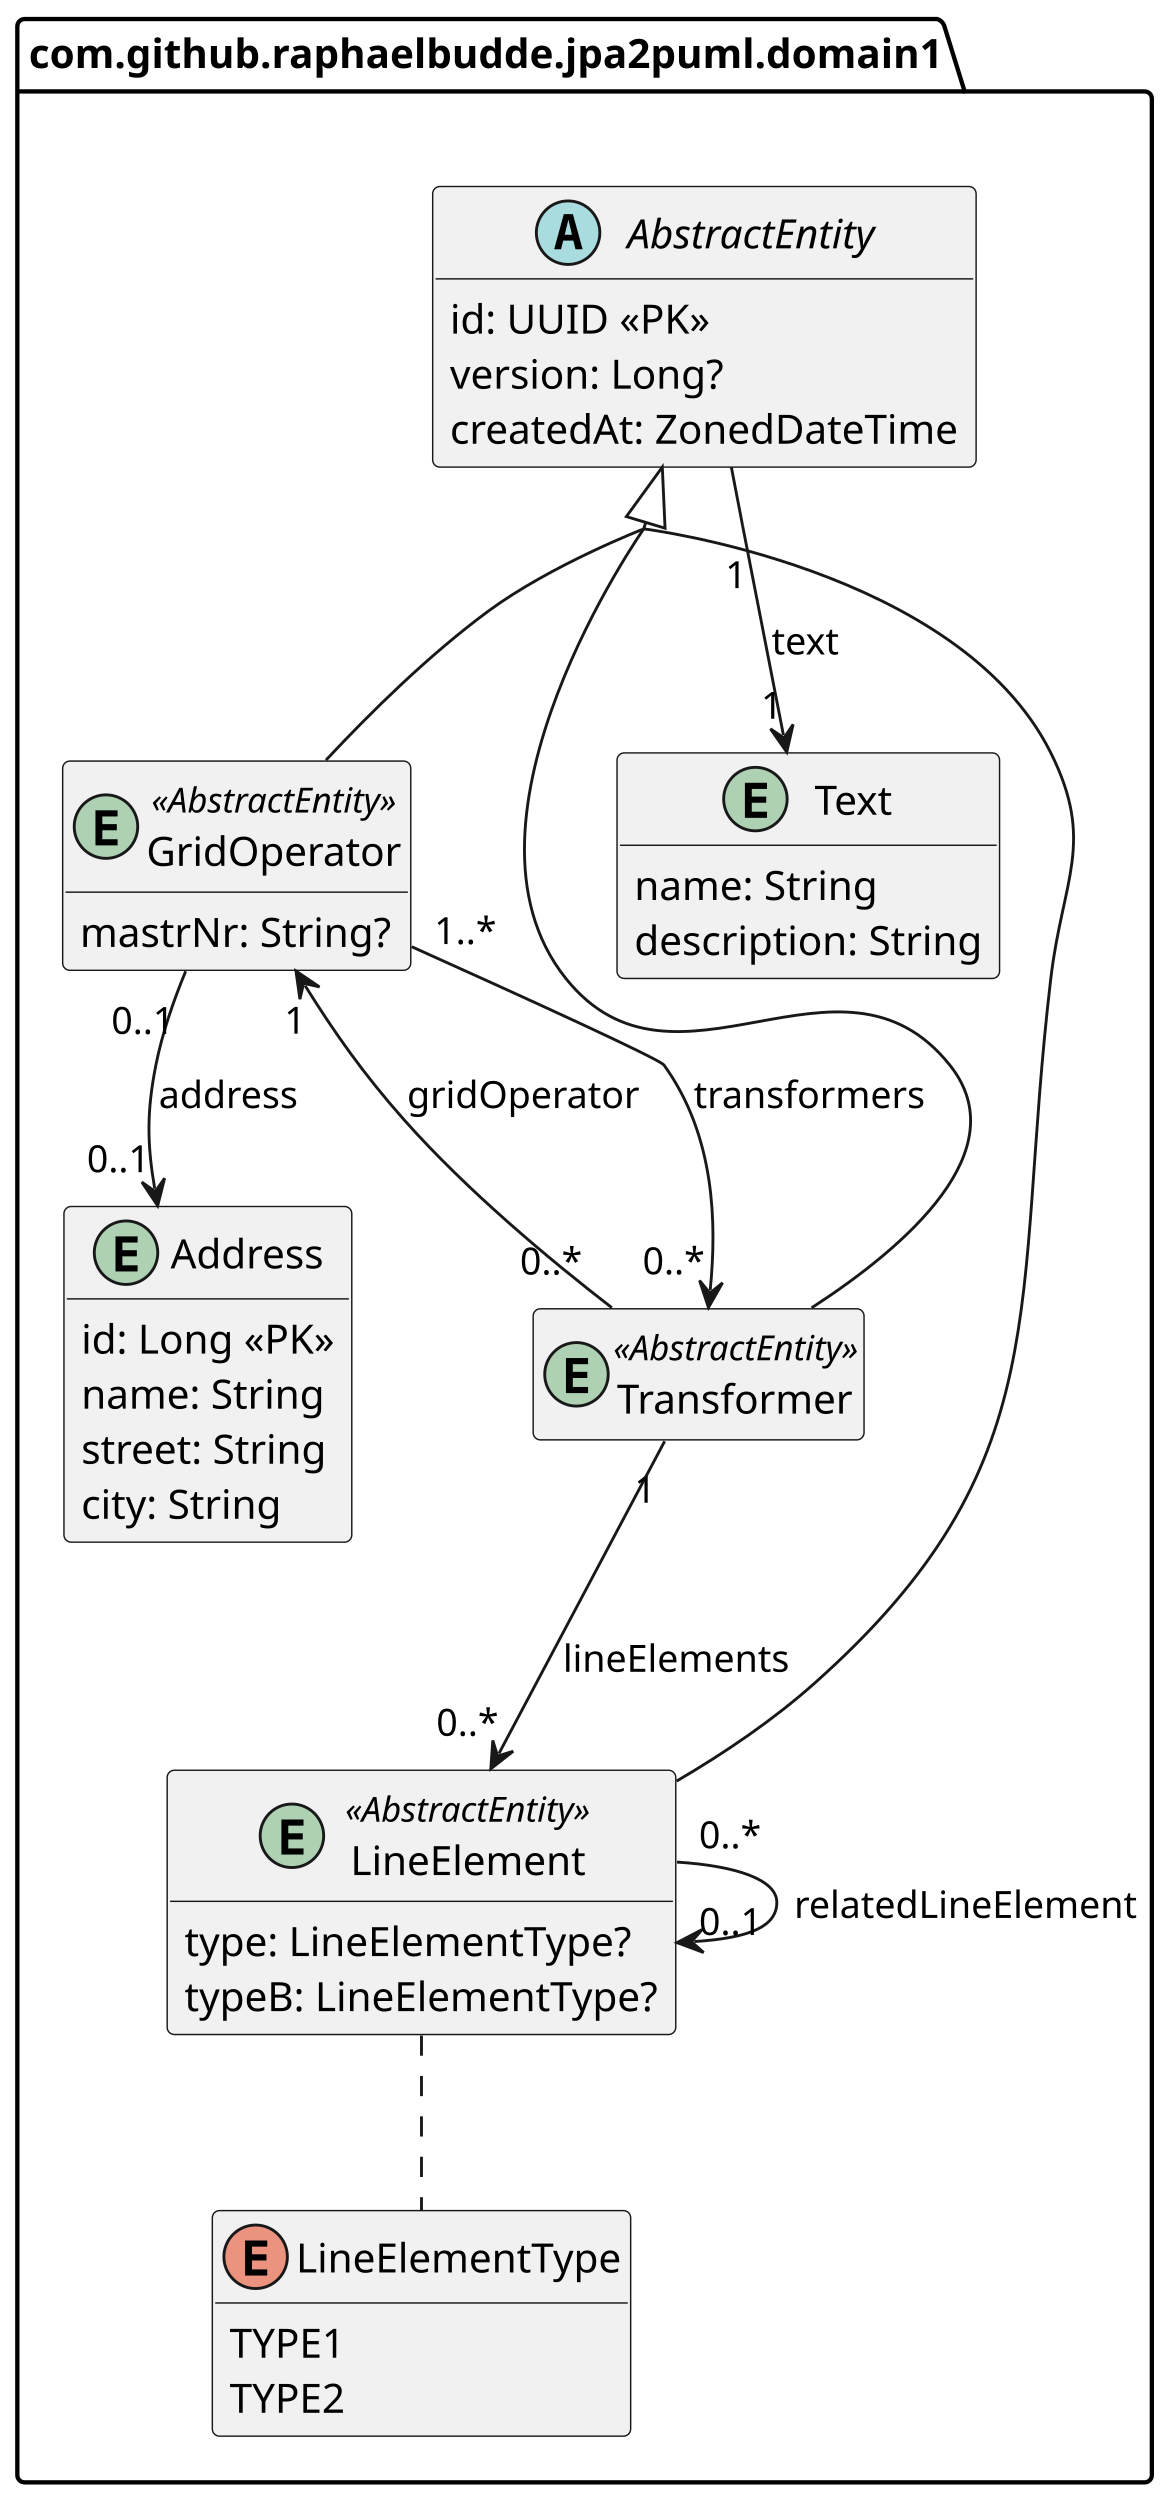
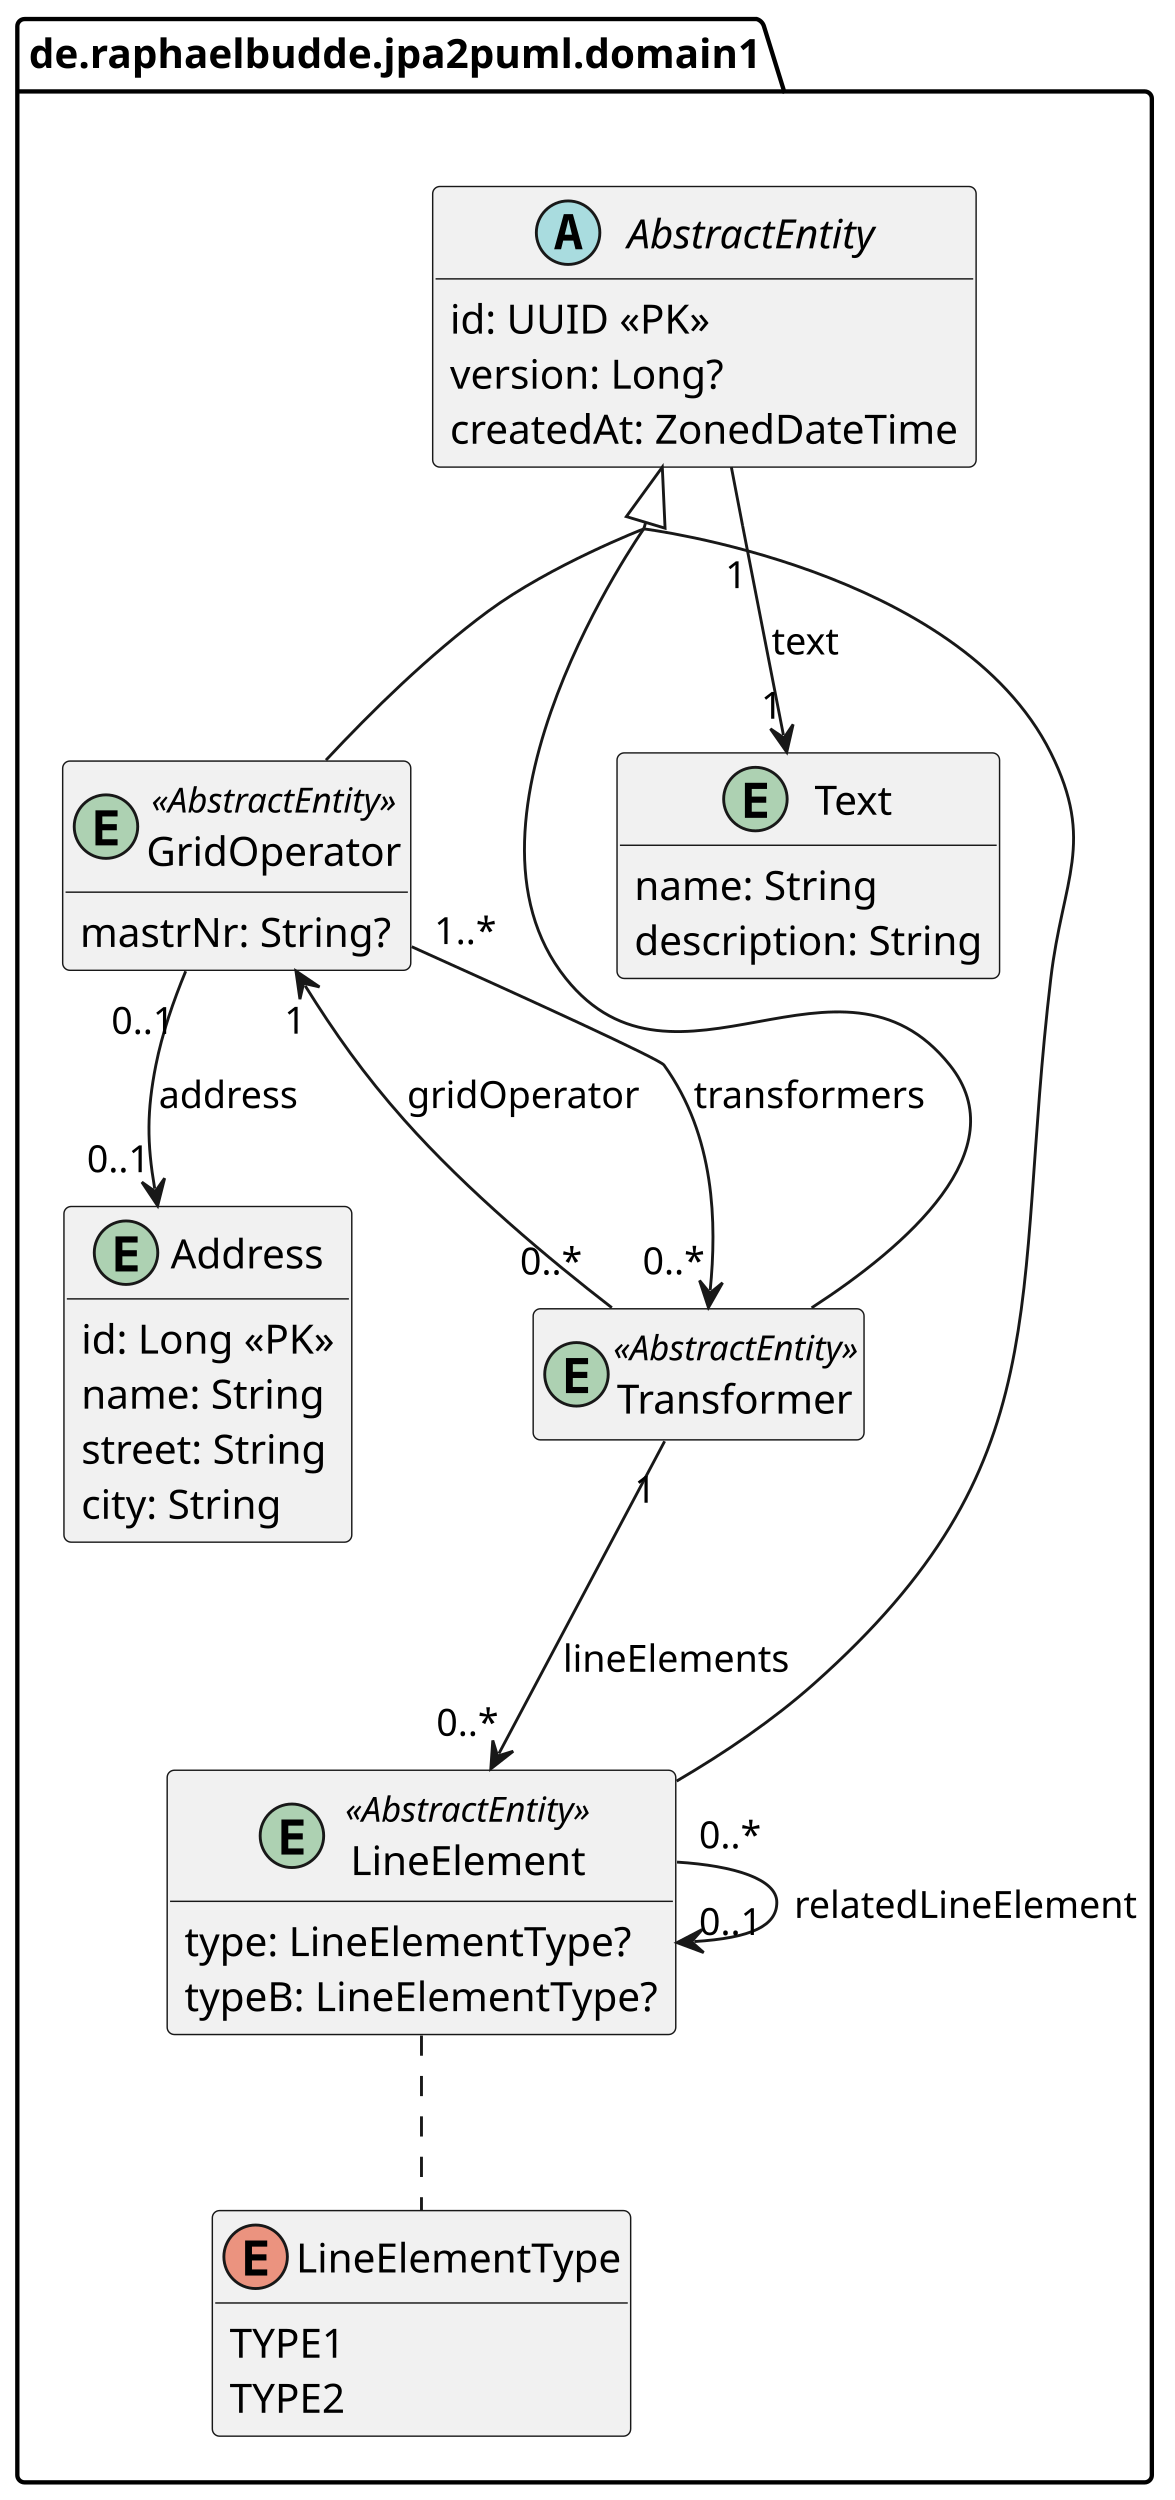
<svg xmlns="http://www.w3.org/2000/svg" contentStyleType="text/css" data-diagram-type="CLASS" height="866px" preserveAspectRatio="none" style="width:407px;height:866px;background:#FFFFFF;" version="1.1" viewBox="0 0 407 866" width="407px" zoomAndPan="magnify">
  <defs />
  <g>
-     <g class="cluster" data-entity="domain1" data-source-line="8" data-uid="ent0007" id="cluster_domain1">
-       <path d="M8.5,6.602 L324.639,6.602 A3.75,3.75 0 0 1 327.139,9.102 L334.139,31.67 L396.5,31.67 A2.5,2.5 0 0 1 399,34.17 L399,857.392 A2.5,2.5 0 0 1 396.5,859.892 L8.5,859.892 A2.5,2.5 0 0 1 6,857.392 L6,9.102 A2.5,2.5 0 0 1 8.5,6.602" fill="none" style="stroke:#000000;stroke-width:1.5;" />
-       <line style="stroke:#000000;stroke-width:1.5;" x1="6" x2="334.139" y1="31.67" y2="31.67" />
-       <text fill="#000000" font-family="sans-serif" font-size="14" font-weight="bold" lengthAdjust="spacing" textLength="315.139" x="10" y="23.568">com.github.raphaelbudde.jpa2puml.domain1</text>
+     <g class="cluster" data-entity="domain1" data-source-line="8" data-uid="ent0006" id="cluster_domain1">
+       <path d="M8.5,6.602 L262.129,6.602 A3.75,3.75 0 0 1 264.629,9.102 L271.629,31.67 L396.5,31.67 A2.5,2.5 0 0 1 399,34.17 L399,857.392 A2.5,2.5 0 0 1 396.5,859.892 L8.5,859.892 A2.5,2.5 0 0 1 6,857.392 L6,9.102 A2.5,2.5 0 0 1 8.5,6.602" fill="none" style="stroke:#000000;stroke-width:1.5;" />
+       <line style="stroke:#000000;stroke-width:1.5;" x1="6" x2="271.629" y1="31.67" y2="31.67" />
+       <text fill="#000000" font-family="sans-serif" font-size="14" font-weight="bold" lengthAdjust="spacing" textLength="252.629" x="10" y="23.568">de.raphaelbudde.jpa2puml.domain1</text>
    </g>
    <g class="entity" data-entity="AbstractEntity" data-source-line="8" data-uid="ent0002" id="entity_AbstractEntity">
      <rect fill="#F1F1F1" height="97.204" rx="2.5" ry="2.5" style="stroke:#181818;stroke-width:0.5;" width="188.245" x="149.88" y="64.602" />
      <ellipse cx="196.787" cy="80.602" fill="#A9DCDF" rx="11" ry="11" style="stroke:#181818;stroke-width:1;" />
      <path d="M191.959,86.352 L195.303,74.165 L198.443,74.165 L201.818,86.352 L199.349,86.352 L198.615,83.336 L195.099,83.336 L194.349,86.352 L191.959,86.352 Z M196.365,78.305 L195.615,81.305 L198.131,81.305 L197.412,78.305 Q197.271,77.727 197.146,77.18 Q197.021,76.618 196.881,76.04 Q196.771,76.618 196.631,77.18 Q196.49,77.727 196.365,78.305 Z " fill="#000000" />
      <text fill="#000000" font-family="sans-serif" font-size="14" font-style="italic" lengthAdjust="spacing" textLength="85.932" x="217.287" y="86.034">AbstractEntity</text>
      <line style="stroke:#181818;stroke-width:0.5;" x1="150.88" x2="337.125" y1="96.602" y2="96.602" />
      <text fill="#000000" font-family="sans-serif" font-size="14" lengthAdjust="spacing" textLength="90.076" x="155.88" y="115.568">id: UUID «PK»</text>
      <text fill="#000000" font-family="sans-serif" font-size="14" lengthAdjust="spacing" textLength="94.766" x="155.88" y="134.636">version: Long?</text>
      <text fill="#000000" font-family="sans-serif" font-size="14" lengthAdjust="spacing" textLength="176.245" x="155.88" y="153.704">createdAt: ZonedDateTime</text>
    </g>
    <polygon fill="none" points="229.42,161.806,230.377,182.974,216.967,178.95" style="stroke:#181818;stroke-width:1;" />
    <line style="stroke:#181818;stroke-width:1;" x1="223.672" x2="223" y1="180.962" y2="183.202" />
    <line style="stroke:#181818;stroke-width:1;" x1="253.338" x2="257.25" y1="161.806" y2="182.172" />
-     <g class="entity" data-entity="Address" data-source-line="14" data-uid="ent0008" id="entity_Address">
+     <g class="entity" data-entity="Address" data-source-line="14" data-uid="ent0007" id="entity_Address">
      <rect fill="#F1F1F1" height="116.272" rx="2.5" ry="2.5" style="stroke:#181818;stroke-width:0.5;" width="99.71" x="22.15" y="417.932" />
      <ellipse cx="43.654" cy="433.932" fill="#ADD1B2" rx="11" ry="11" style="stroke:#181818;stroke-width:1;" />
      <path d="M40.014,440.432 L40.014,428.291 L47.67,428.291 L47.67,430.416 L42.389,430.416 L42.389,433.073 L47.404,433.073 L47.404,435.198 L42.389,435.198 L42.389,438.307 L47.67,438.307 L47.67,440.432 L40.014,440.432 Z " fill="#000000" />
      <text fill="#000000" font-family="sans-serif" font-size="14" lengthAdjust="spacing" textLength="53.256" x="59.1" y="439.364">Address</text>
      <line style="stroke:#181818;stroke-width:0.5;" x1="23.15" x2="120.86" y1="449.932" y2="449.932" />
      <text fill="#000000" font-family="sans-serif" font-size="14" lengthAdjust="spacing" textLength="87.71" x="28.15" y="468.898">id: Long «PK»</text>
      <text fill="#000000" font-family="sans-serif" font-size="14" lengthAdjust="spacing" textLength="84.28" x="28.15" y="487.966">name: String</text>
      <text fill="#000000" font-family="sans-serif" font-size="14" lengthAdjust="spacing" textLength="85.176" x="28.15" y="507.034">street: String</text>
      <text fill="#000000" font-family="sans-serif" font-size="14" lengthAdjust="spacing" textLength="69.314" x="28.15" y="526.102">city: String</text>
    </g>
-     <g class="entity" data-entity="GridOperator" data-source-line="21" data-uid="ent0009" id="entity_GridOperator">
+     <g class="entity" data-entity="GridOperator" data-source-line="21" data-uid="ent0008" id="entity_GridOperator">
      <rect fill="#F1F1F1" height="72.48" rx="2.5" ry="2.5" style="stroke:#181818;stroke-width:0.5;" width="120.578" x="21.71" y="263.632" />
      <ellipse cx="36.71" cy="286.338" fill="#ADD1B2" rx="11" ry="11" style="stroke:#181818;stroke-width:1;" />
      <path d="M33.069,292.838 L33.069,280.697 L40.726,280.697 L40.726,282.822 L35.444,282.822 L35.444,285.479 L40.46,285.479 L40.46,287.604 L35.444,287.604 L35.444,290.713 L40.726,290.713 L40.726,292.838 L33.069,292.838 Z " fill="#000000" />
      <text fill="#000000" font-family="sans-serif" font-size="12" font-style="italic" lengthAdjust="spacing" textLength="85.105" x="52.447" y="281.46">«AbstractEntity»</text>
      <text fill="#000000" font-family="sans-serif" font-size="14" lengthAdjust="spacing" textLength="88.578" x="50.71" y="299.942">GridOperator</text>
      <line style="stroke:#181818;stroke-width:0.5;" x1="22.71" x2="141.288" y1="309.044" y2="309.044" />
      <text fill="#000000" font-family="sans-serif" font-size="14" lengthAdjust="spacing" textLength="107.772" x="27.71" y="328.01">mastrNr: String?</text>
    </g>
-     <g class="entity" data-entity="LineElement" data-source-line="25" data-uid="ent0010" id="entity_LineElement">
+     <g class="entity" data-entity="LineElement" data-source-line="25" data-uid="ent0009" id="entity_LineElement">
      <rect fill="#F1F1F1" height="91.548" rx="2.5" ry="2.5" style="stroke:#181818;stroke-width:0.5;" width="176.177" x="57.91" y="613.212" />
      <ellipse cx="101.124" cy="635.918" fill="#ADD1B2" rx="11" ry="11" style="stroke:#181818;stroke-width:1;" />
      <path d="M97.483,642.418 L97.483,630.277 L105.14,630.277 L105.14,632.402 L99.858,632.402 L99.858,635.059 L104.874,635.059 L104.874,637.184 L99.858,637.184 L99.858,640.293 L105.14,640.293 L105.14,642.418 L97.483,642.418 Z " fill="#000000" />
      <text fill="#000000" font-family="sans-serif" font-size="12" font-style="italic" lengthAdjust="spacing" textLength="85.105" x="119.581" y="631.04">«AbstractEntity»</text>
      <text fill="#000000" font-family="sans-serif" font-size="14" lengthAdjust="spacing" textLength="81.48" x="121.394" y="649.522">LineElement</text>
      <line style="stroke:#181818;stroke-width:0.5;" x1="58.91" x2="233.087" y1="658.624" y2="658.624" />
      <text fill="#000000" font-family="sans-serif" font-size="14" lengthAdjust="spacing" textLength="155.077" x="63.91" y="677.59">type: LineElementType?</text>
      <text fill="#000000" font-family="sans-serif" font-size="14" lengthAdjust="spacing" textLength="164.177" x="63.91" y="696.658">typeB: LineElementType?</text>
    </g>
-     <g class="entity" data-entity="Text" data-source-line="30" data-uid="ent0011" id="entity_Text">
+     <g class="entity" data-entity="Text" data-source-line="30" data-uid="ent0010" id="entity_Text">
      <rect fill="#F1F1F1" height="78.136" rx="2.5" ry="2.5" style="stroke:#181818;stroke-width:0.5;" width="132.512" x="213.74" y="260.802" />
      <ellipse cx="261.676" cy="276.802" fill="#ADD1B2" rx="11" ry="11" style="stroke:#181818;stroke-width:1;" />
      <path d="M258.035,283.302 L258.035,271.161 L265.692,271.161 L265.692,273.286 L260.41,273.286 L260.41,275.943 L265.426,275.943 L265.426,278.068 L260.41,278.068 L260.41,281.177 L265.692,281.177 L265.692,283.302 L258.035,283.302 Z " fill="#000000" />
      <text fill="#000000" font-family="sans-serif" font-size="14" lengthAdjust="spacing" textLength="28.14" x="282.176" y="282.234">Text</text>
      <line style="stroke:#181818;stroke-width:0.5;" x1="214.74" x2="345.252" y1="292.802" y2="292.802" />
      <text fill="#000000" font-family="sans-serif" font-size="14" lengthAdjust="spacing" textLength="84.28" x="219.74" y="311.768">name: String</text>
      <text fill="#000000" font-family="sans-serif" font-size="14" lengthAdjust="spacing" textLength="120.512" x="219.74" y="330.836">description: String</text>
    </g>
-     <g class="entity" data-entity="Transformer" data-source-line="35" data-uid="ent0012" id="entity_Transformer">
+     <g class="entity" data-entity="Transformer" data-source-line="35" data-uid="ent0011" id="entity_Transformer">
      <rect fill="#F1F1F1" height="45.412" rx="2.5" ry="2.5" style="stroke:#181818;stroke-width:0.5;" width="114.614" x="184.69" y="453.362" />
      <ellipse cx="199.69" cy="476.068" fill="#ADD1B2" rx="11" ry="11" style="stroke:#181818;stroke-width:1;" />
      <path d="M196.049,482.568 L196.049,470.427 L203.706,470.427 L203.706,472.552 L198.424,472.552 L198.424,475.209 L203.44,475.209 L203.44,477.334 L198.424,477.334 L198.424,480.443 L203.706,480.443 L203.706,482.568 L196.049,482.568 Z " fill="#000000" />
      <text fill="#000000" font-family="sans-serif" font-size="12" font-style="italic" lengthAdjust="spacing" textLength="85.105" x="212.445" y="471.19">«AbstractEntity»</text>
      <text fill="#000000" font-family="sans-serif" font-size="14" lengthAdjust="spacing" textLength="82.614" x="213.69" y="489.672">Transformer</text>
    </g>
-     <g class="entity" data-entity="LineElementType" data-source-line="39" data-uid="ent0013" id="entity_LineElementType">
+     <g class="entity" data-entity="LineElementType" data-source-line="39" data-uid="ent0012" id="entity_LineElementType">
      <rect fill="#F1F1F1" height="78.136" rx="2.5" ry="2.5" style="stroke:#181818;stroke-width:0.5;" width="144.91" x="73.55" y="765.752" />
      <ellipse cx="88.55" cy="781.752" fill="#EB937F" rx="11" ry="11" style="stroke:#181818;stroke-width:1;" />
      <path d="M84.909,788.252 L84.909,776.111 L92.566,776.111 L92.566,778.236 L87.284,778.236 L87.284,780.893 L92.3,780.893 L92.3,783.018 L87.284,783.018 L87.284,786.127 L92.566,786.127 L92.566,788.252 L84.909,788.252 Z " fill="#000000" />
      <text fill="#000000" font-family="sans-serif" font-size="14" lengthAdjust="spacing" textLength="112.909" x="102.55" y="787.184">LineElementType</text>
      <line style="stroke:#181818;stroke-width:0.5;" x1="74.55" x2="217.459" y1="797.752" y2="797.752" />
      <text fill="#000000" font-family="sans-serif" font-size="14" lengthAdjust="spacing" textLength="39.97" x="79.55" y="816.718">TYPE1</text>
      <text fill="#000000" font-family="sans-serif" font-size="14" lengthAdjust="spacing" textLength="39.97" x="79.55" y="835.786">TYPE2</text>
    </g>
-     <g class="link" data-entity-1="AbstractEntity" data-entity-2="Text" data-source-line="44" data-uid="lnk14" id="link_AbstractEntity_Text">
+     <g class="link" data-entity-1="AbstractEntity" data-entity-2="Text" data-source-line="44" data-uid="lnk13" id="link_AbstractEntity_Text">
      <path codeLine="44" d="M257.25,182.172 C262.4,208.602 266.972,232.013 271.382,254.643" fill="none" id="AbstractEntity-to-Text" style="stroke:#181818;stroke-width:1;" />
      <polygon fill="#181818" points="272.53,260.532,274.735,250.933,271.574,255.624,266.882,252.463,272.53,260.532" style="stroke:#181818;stroke-width:1;" />
      <text fill="#000000" font-family="sans-serif" font-size="13" lengthAdjust="spacing" textLength="23.595" x="267.28" y="226.699">text</text>
      <text fill="#000000" font-family="sans-serif" font-size="13" lengthAdjust="spacing" textLength="7.436" x="251.231" y="203.73">1</text>
      <text fill="#000000" font-family="sans-serif" font-size="13" lengthAdjust="spacing" textLength="7.436" x="263.616" y="248.971">1</text>
    </g>
-     <g class="link" data-entity-1="GridOperator" data-entity-2="Address" data-source-line="45" data-uid="lnk15" id="link_GridOperator_Address">
+     <g class="link" data-entity-1="GridOperator" data-entity-2="Address" data-source-line="45" data-uid="lnk14" id="link_GridOperator_Address">
      <path codeLine="45" d="M64.32,336.442 C60.08,346.672 56.16,358.032 54,368.932 C50.88,384.702 50.874,395.939 53.594,411.769" fill="none" id="GridOperator-to-Address" style="stroke:#181818;stroke-width:1;" />
      <polygon fill="#181818" points="54.61,417.682,57.028,408.135,53.763,412.754,49.144,409.489,54.61,417.682" style="stroke:#181818;stroke-width:1;" />
      <text fill="#000000" font-family="sans-serif" font-size="13" lengthAdjust="spacing" textLength="48.438" x="55" y="383.829">address</text>
      <text fill="#000000" font-family="sans-serif" font-size="13" lengthAdjust="spacing" textLength="21.84" x="38.549" y="358.146">0..1</text>
      <text fill="#000000" font-family="sans-serif" font-size="13" lengthAdjust="spacing" textLength="21.84" x="30.09" y="406.055">0..1</text>
    </g>
-     <g class="link" data-entity-1="GridOperator" data-entity-2="Transformer" data-source-line="46" data-uid="lnk16" id="link_GridOperator_Transformer">
+     <g class="link" data-entity-1="GridOperator" data-entity-2="Transformer" data-source-line="46" data-uid="lnk15" id="link_GridOperator_Transformer">
      <path codeLine="46" d="M142.61,327.942 C182.83,346.032 228.52,366.892 230,368.932 C247.71,393.432 248.328,423.792 246.008,446.952" fill="none" id="GridOperator-to-Transformer" style="stroke:#181818;stroke-width:1;" />
      <polygon fill="#181818" points="245.41,452.922,250.287,444.365,245.908,447.947,242.327,443.568,245.41,452.922" style="stroke:#181818;stroke-width:1;" />
      <text fill="#000000" font-family="sans-serif" font-size="13" lengthAdjust="spacing" textLength="80.405" x="240.28" y="383.829">transformers</text>
      <text fill="#000000" font-family="sans-serif" font-size="13" lengthAdjust="spacing" textLength="21.567" x="150.419" y="327.018">1..*</text>
      <text fill="#000000" font-family="sans-serif" font-size="13" lengthAdjust="spacing" textLength="21.567" x="222.582" y="441.409">0..*</text>
    </g>
-     <g class="link" data-entity-1="Transformer" data-entity-2="GridOperator" data-source-line="51" data-uid="lnk23" id="link_Transformer_GridOperator">
+     <g class="link" data-entity-1="Transformer" data-entity-2="GridOperator" data-source-line="51" data-uid="lnk22" id="link_Transformer_GridOperator">
      <path codeLine="51" d="M211.94,452.992 C190.52,436.442 161.79,412.502 140,387.932 C126.02,372.172 115.978,357.911 105.698,341.451" fill="none" id="Transformer-to-GridOperator" style="stroke:#181818;stroke-width:1;" />
      <polygon fill="#181818" points="102.52,336.362,103.895,346.114,105.169,340.603,110.68,341.877,102.52,336.362" style="stroke:#181818;stroke-width:1;" />
      <text fill="#000000" font-family="sans-serif" font-size="13" lengthAdjust="spacing" textLength="80.782" x="141" y="383.829">gridOperator</text>
      <text fill="#000000" font-family="sans-serif" font-size="13" lengthAdjust="spacing" textLength="21.567" x="180.117" y="441.498">0..*</text>
      <text fill="#000000" font-family="sans-serif" font-size="13" lengthAdjust="spacing" textLength="7.436" x="98.483" y="358.052">1</text>
    </g>
-     <g class="link" data-entity-1="AbstractEntity" data-entity-2="GridOperator" data-source-line="47" data-uid="lnk18" id="link_AbstractEntity_GridOperator">
+     <g class="link" data-entity-1="AbstractEntity" data-entity-2="GridOperator" data-source-line="47" data-uid="lnk17" id="link_AbstractEntity_GridOperator">
      <path codeLine="47" d="M223,183.202 C223,183.202 190.84,195.662 169,211.802 C148.72,226.792 128.65,246.452 112.91,263.312" fill="none" id="AbstractEntity-backto-GridOperator" style="stroke:#181818;stroke-width:1;" />
    </g>
-     <g class="link" data-entity-1="LineElement" data-entity-2="LineElement" data-source-line="48" data-uid="lnk19" id="link_LineElement_LineElement">
+     <g class="link" data-entity-1="LineElement" data-entity-2="LineElement" data-source-line="48" data-uid="lnk18" id="link_LineElement_LineElement">
      <path codeLine="48" d="M234.52,645.032 C254.48,646.282 269.09,650.942 269.09,658.982 C269.09,667.022 260.468,671.307 240.508,672.557" fill="none" id="LineElement-to-LineElement" style="stroke:#181818;stroke-width:1;" />
      <polygon fill="#181818" points="234.52,672.932,243.752,676.362,239.51,672.62,243.252,668.377,234.52,672.932" style="stroke:#181818;stroke-width:1;" />
      <text fill="#000000" font-family="sans-serif" font-size="13" lengthAdjust="spacing" textLength="119.028" x="275.09" y="664.379">relatedLineElement</text>
      <text fill="#000000" font-family="sans-serif" font-size="13" lengthAdjust="spacing" textLength="21.567" x="242.123" y="640.237">0..*</text>
      <text fill="#000000" font-family="sans-serif" font-size="13" lengthAdjust="spacing" textLength="21.84" x="242.133" y="670.273">0..1</text>
    </g>
-     <g class="link" data-entity-1="AbstractEntity" data-entity-2="LineElement" data-source-line="49" data-uid="lnk21" id="link_AbstractEntity_LineElement">
+     <g class="link" data-entity-1="AbstractEntity" data-entity-2="LineElement" data-source-line="49" data-uid="lnk20" id="link_AbstractEntity_LineElement">
      <path codeLine="49" d="M223,183.202 C223,183.202 332.09,196.782 364,260.802 C379.49,291.882 368.09,304.452 364,338.932 C350.51,452.662 367.59,507.132 282,583.212 C267.8,595.832 251.11,607.172 234.37,616.972" fill="none" id="AbstractEntity-backto-LineElement" style="stroke:#181818;stroke-width:1;" />
    </g>
-     <g class="link" data-entity-1="LineElement" data-entity-2="LineElementType" data-source-line="50" data-uid="lnk22" id="link_LineElement_LineElementType">
+     <g class="link" data-entity-1="LineElement" data-entity-2="LineElementType" data-source-line="50" data-uid="lnk21" id="link_LineElement_LineElementType">
      <path codeLine="50" d="M146,705.102 C146,724.542 146,747.042 146,765.642" fill="none" id="LineElement-LineElementType" style="stroke:#181818;stroke-width:1;stroke-dasharray:7,7;" />
    </g>
-     <g class="link" data-entity-1="Transformer" data-entity-2="LineElement" data-source-line="52" data-uid="lnk24" id="link_Transformer_LineElement">
+     <g class="link" data-entity-1="Transformer" data-entity-2="LineElement" data-source-line="52" data-uid="lnk23" id="link_Transformer_LineElement">
      <path codeLine="52" d="M230.23,499.252 C215.31,527.372 192.033,571.232 172.833,607.412" fill="none" id="Transformer-to-LineElement" style="stroke:#181818;stroke-width:1;" />
      <polygon fill="#181818" points="170.02,612.712,177.772,606.637,172.364,608.295,170.706,602.887,170.02,612.712" style="stroke:#181818;stroke-width:1;" />
      <text fill="#000000" font-family="sans-serif" font-size="13" lengthAdjust="spacing" textLength="78.429" x="195" y="579.109">lineElements</text>
      <text fill="#000000" font-family="sans-serif" font-size="13" lengthAdjust="spacing" textLength="7.436" x="219.75" y="520.558">1</text>
      <text fill="#000000" font-family="sans-serif" font-size="13" lengthAdjust="spacing" textLength="21.567" x="151.134" y="601.276">0..*</text>
    </g>
-     <g class="link" data-entity-1="AbstractEntity" data-entity-2="Transformer" data-source-line="53" data-uid="lnk26" id="link_AbstractEntity_Transformer">
+     <g class="link" data-entity-1="AbstractEntity" data-entity-2="Transformer" data-source-line="53" data-uid="lnk25" id="link_AbstractEntity_Transformer">
      <path codeLine="53" d="M223,183.202 C223,183.202 152.13,284.072 196,338.932 C233.84,386.262 291.16,321.612 329,368.932 C352.43,398.242 314.1,431.662 281.14,453.042" fill="none" id="AbstractEntity-backto-Transformer" style="stroke:#181818;stroke-width:1;" />
    </g>
  </g>
</svg>
